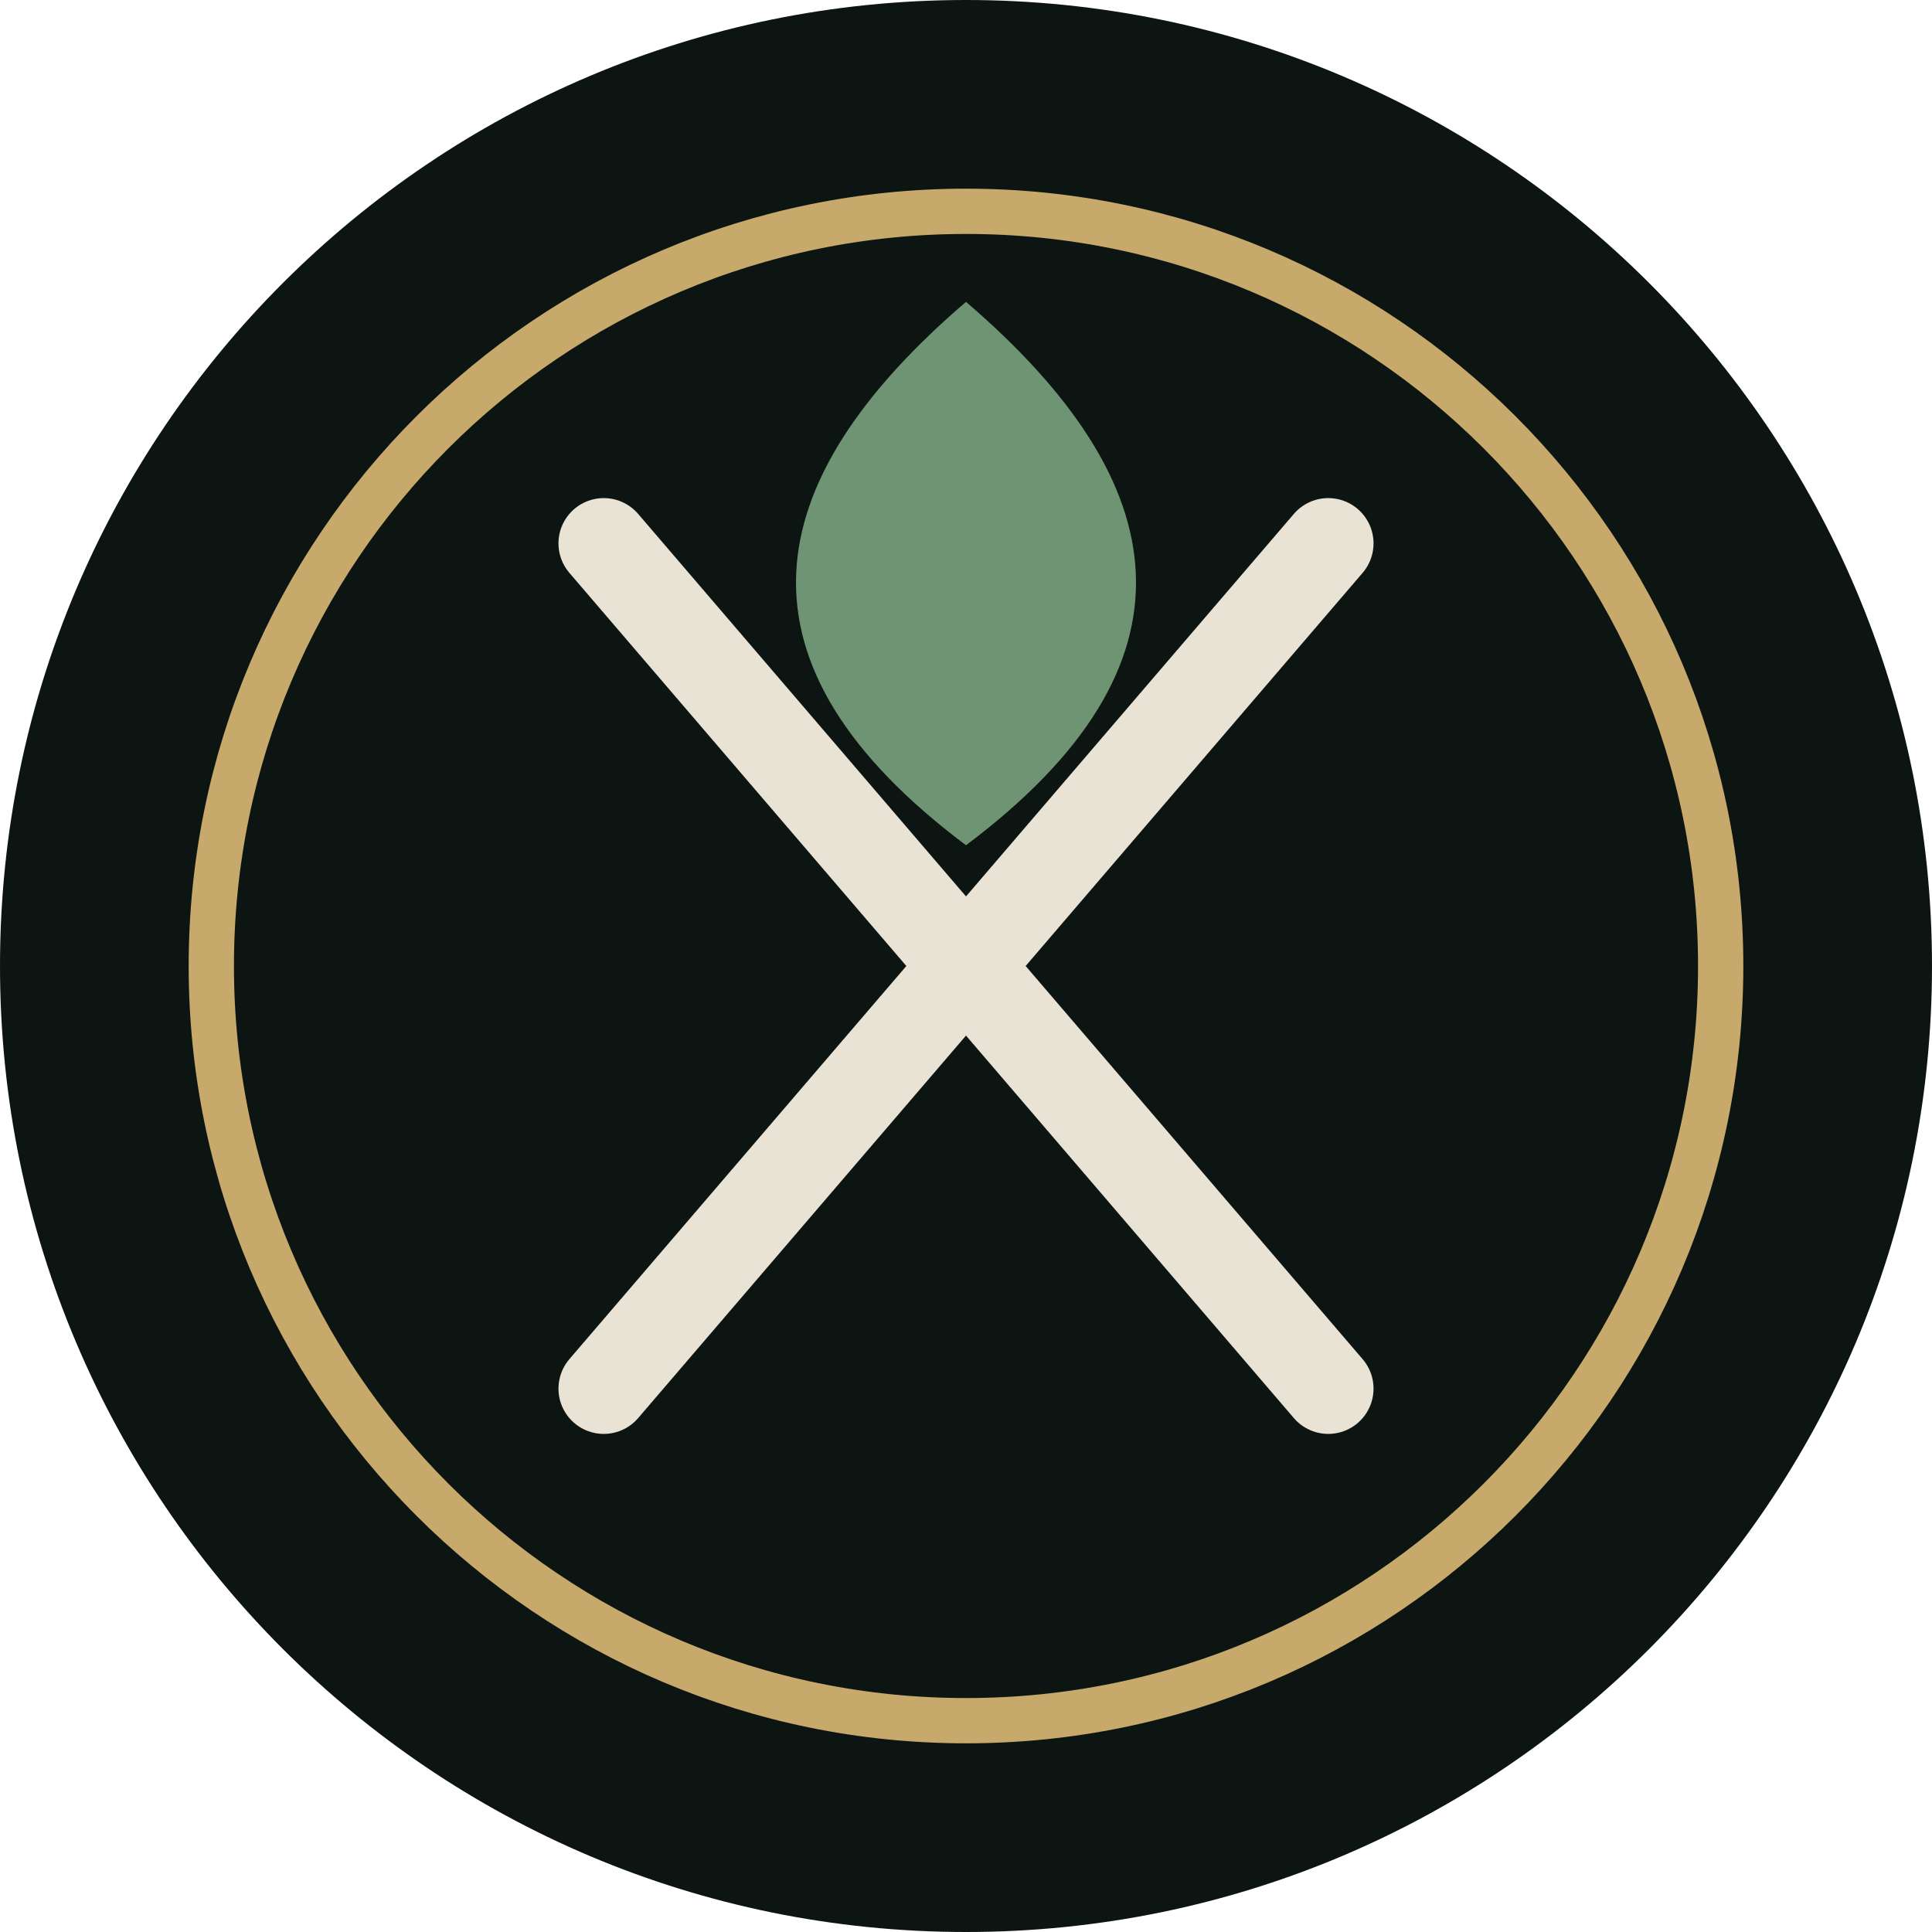
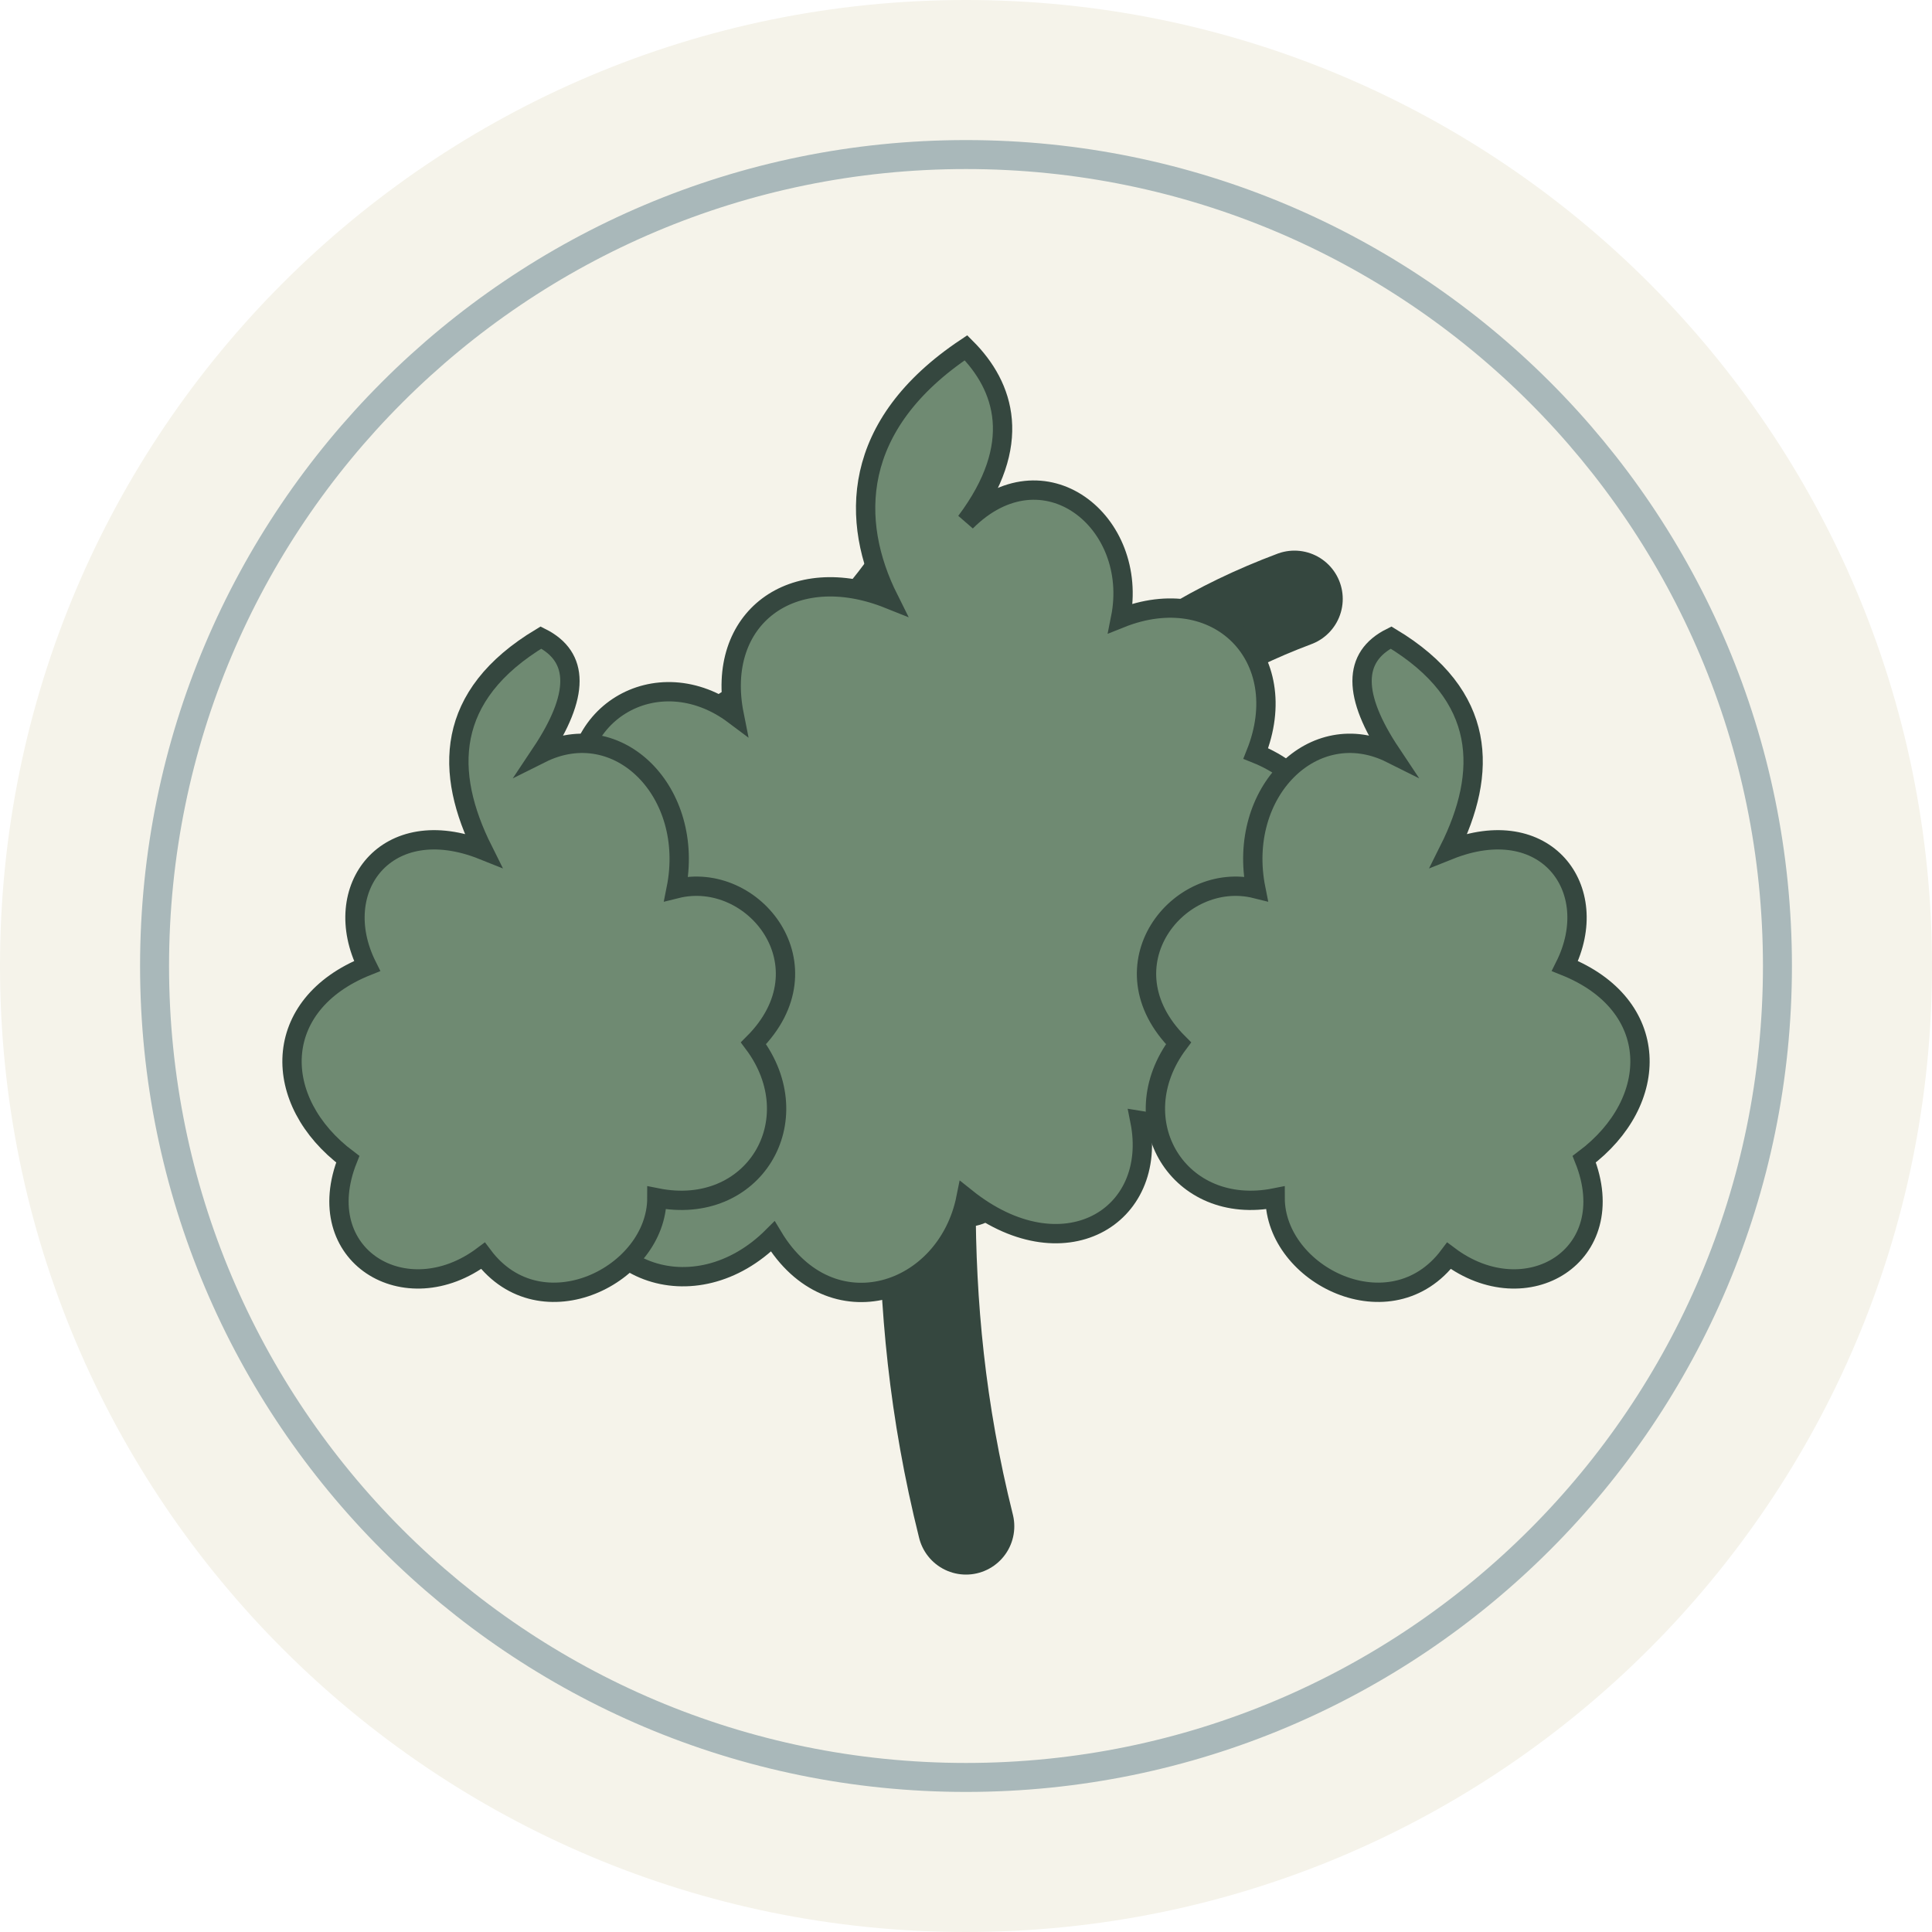
- <svg xmlns="http://www.w3.org/2000/svg" viewBox="0 0 64 64">
-   <rect width="64" height="64" rx="32" fill="#0d1512" />
-   <circle cx="32" cy="32" r="25" fill="none" stroke="#c7a96b" stroke-width="1.5" />
-   <path d="M20 18 32 32 44 18M20 46 32 32 44 46" fill="none" stroke="#e9e3d6" stroke-width="3" stroke-linecap="round" />
-   <path d="M32 10c7 6 8 12 0 18-8-6-7-12 0-18Z" fill="#6f9474" />
+ <svg xmlns="http://www.w3.org/2000/svg" viewBox="0 0 100 100">
+   <rect width="100" height="100" rx="50" fill="#F5F3EA" />
+   <circle cx="50" cy="50" r="42" fill="none" stroke="#A9B8BA" stroke-width="1.5" />
+   <path d="M50 79C47 67 48 57 49 46C50 39 50 33 49 27C46 33 41 37 35 40M50 47C54 39 59 34 67 31M49 56C43 50 37 47 30 46M50 61C57 54 64 52 72 52" fill="none" stroke="#35473F" stroke-width="5" stroke-linecap="round" />
+   <g fill="#6F8A72" stroke="#35473F" stroke-width="1">
+     <path d="M50 18C44 22 44 27 46 31C41 29 37 32 38 37C34 34 29 37 30 42C24 42 22 48 26 52C22 56 25 62 30 60C30 66 36 68 40 64C43 69 49 67 50 62C55 66 60 63 59 58C65 59 68 54 65 49C70 47 70 41 65 39C67 34 63 30 58 32C59 27 54 23 50 27C53 23 52 20 50 18Z" />
+     <path d="M28 33C23 36 23 40 25 44C20 42 17 46 19 50C14 52 14 57 18 60C16 65 21 68 25 65C28 69 34 66 34 62C39 63 42 58 39 54C43 50 39 45 35 46C36 41 32 37 28 39C30 36 30 34 28 33Z" />
+     <path d="M72 33C77 36 77 40 75 44C80 42 83 46 81 50C86 52 86 57 82 60C84 65 79 68 75 65C72 69 66 66 66 62C61 63 58 58 61 54C57 50 61 45 65 46C64 41 68 37 72 39C70 36 70 34 72 33Z" />
+   </g>
</svg>
